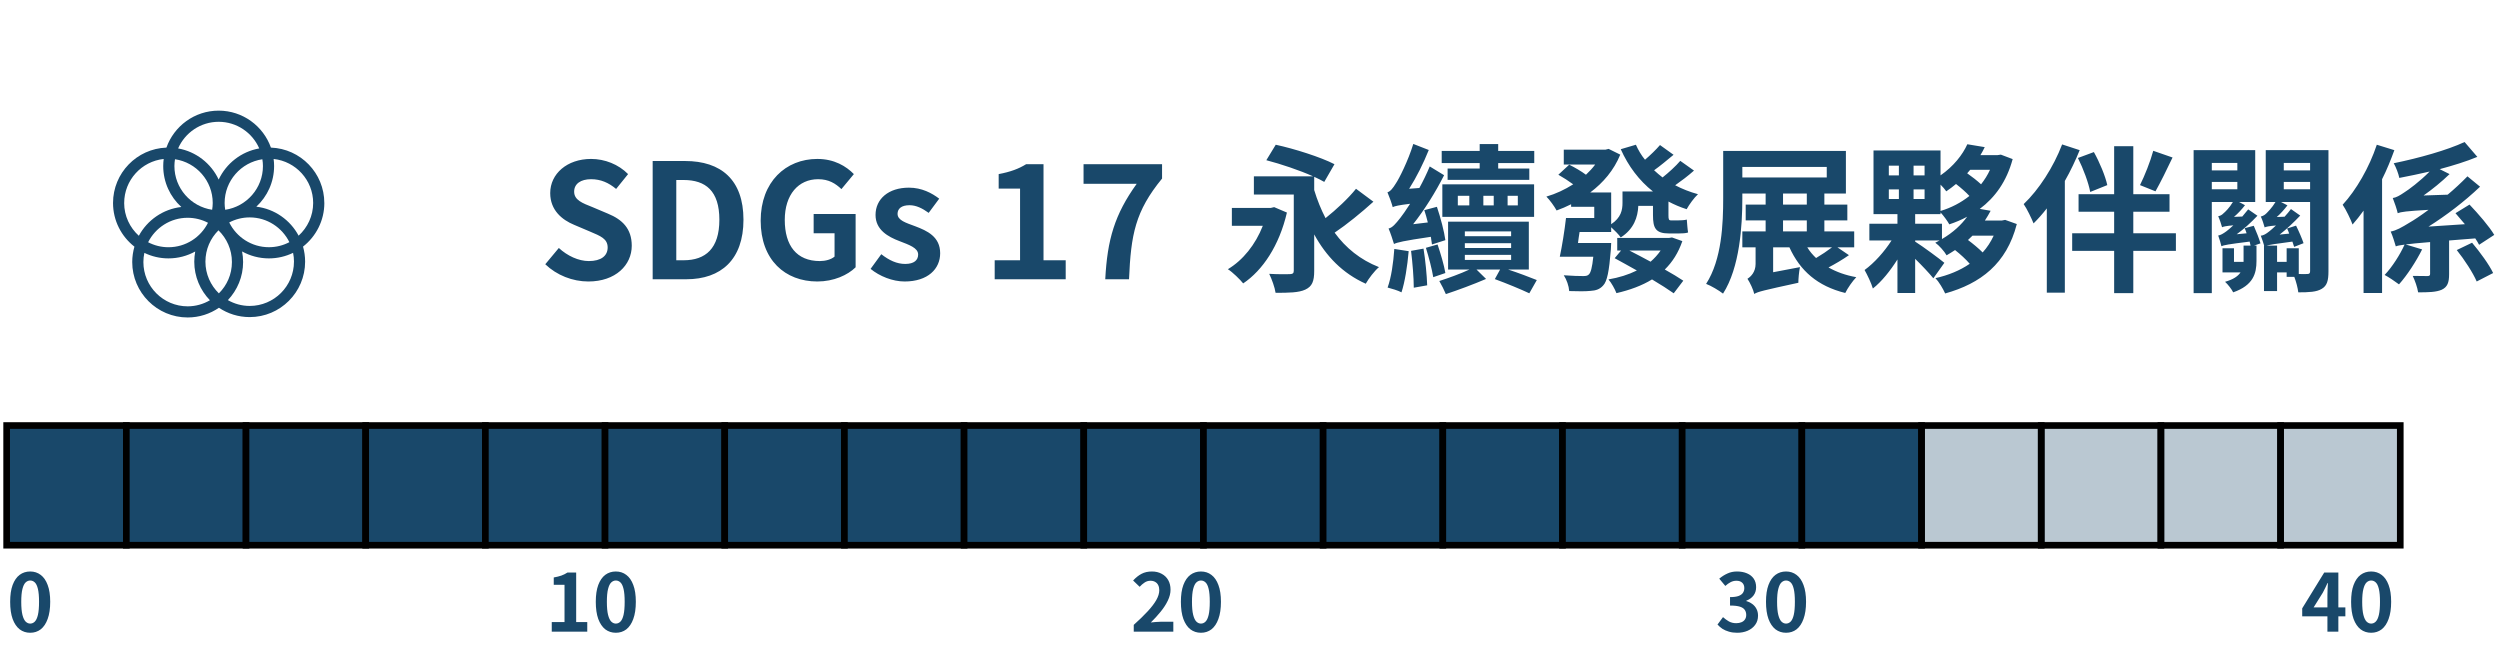
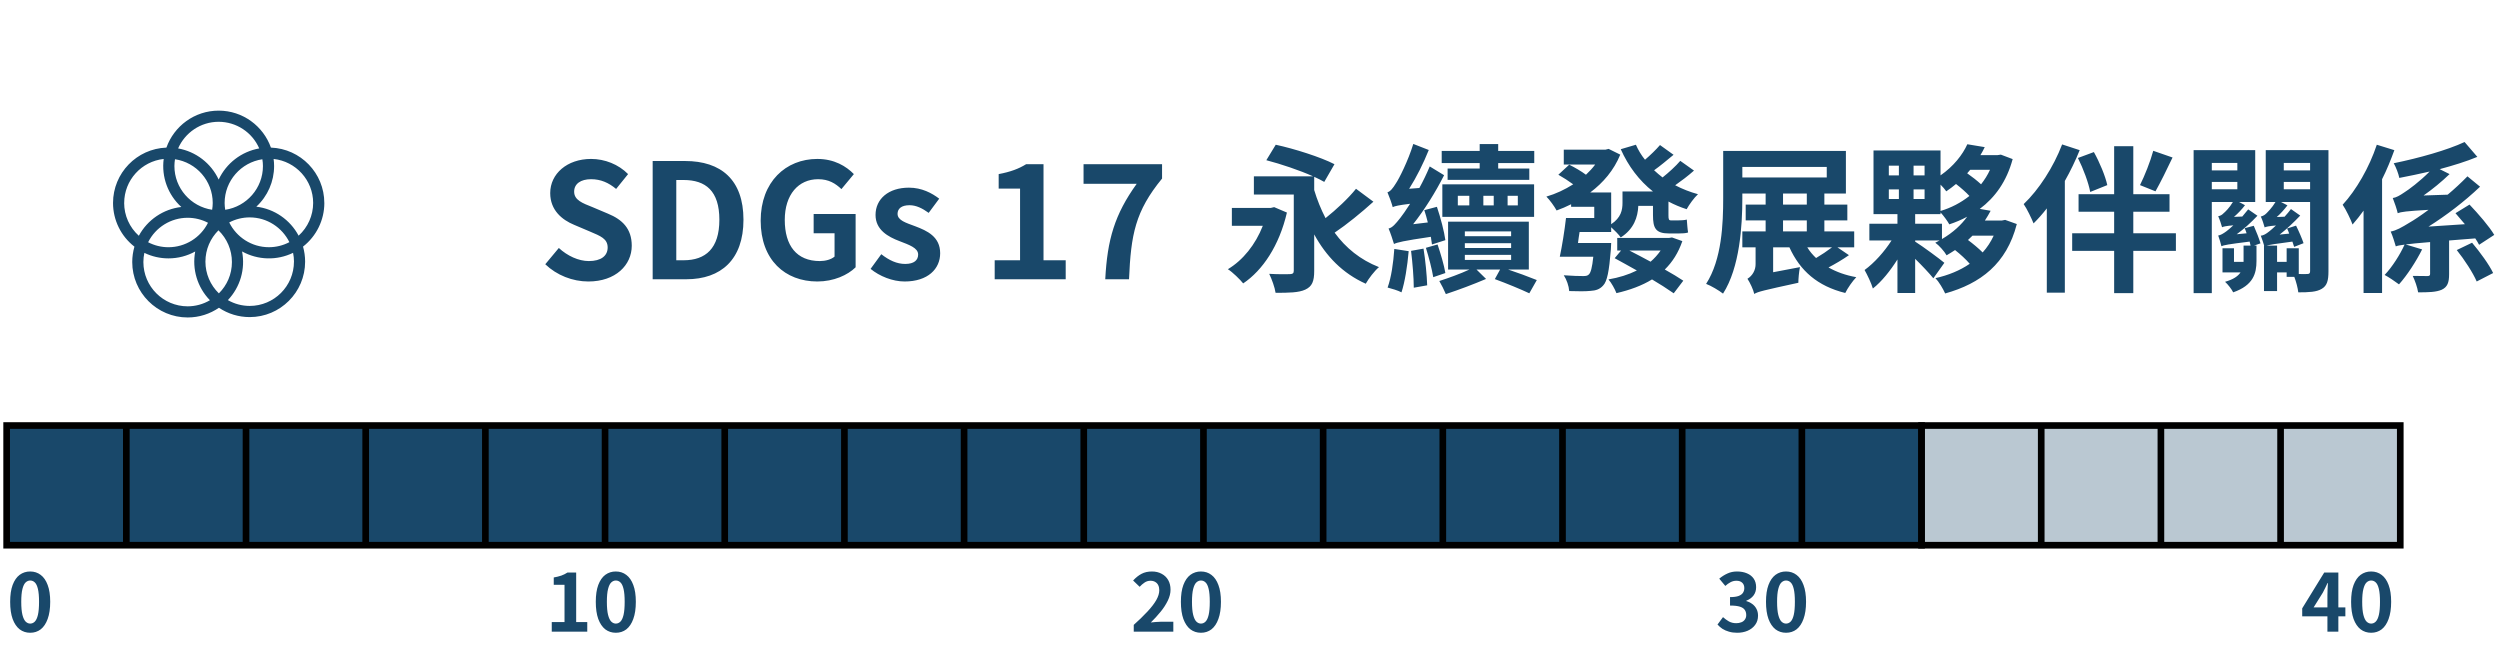
- <svg xmlns="http://www.w3.org/2000/svg" width="376" height="98" viewBox="0 0 376 98" fill="none">
-   <path d="M48.777 30.527C48.777 26.033 45.202 22.362 40.747 22.199C39.602 18.962 36.512 16.64 32.889 16.64C29.265 16.64 26.175 18.966 25.03 22.199C20.575 22.362 17 26.033 17 30.527C17 33.195 18.261 35.57 20.218 37.097C20.007 37.833 19.887 38.608 19.887 39.411C19.887 44.005 23.626 47.747 28.224 47.747C29.969 47.747 31.588 47.206 32.928 46.287C34.253 47.174 35.844 47.691 37.554 47.691C42.151 47.691 45.89 43.953 45.89 39.356C45.89 38.568 45.779 37.809 45.576 37.089C47.525 35.562 48.781 33.188 48.781 30.527M39.546 24.975C39.546 28.312 37.077 31.076 33.871 31.553C33.819 31.219 33.783 30.877 33.783 30.531C33.783 27.194 36.253 24.43 39.459 23.953C39.511 24.287 39.546 24.629 39.546 24.975ZM32.92 44.124C31.676 42.915 30.896 41.225 30.896 39.356C30.896 37.486 31.648 35.848 32.857 34.639C34.102 35.848 34.881 37.538 34.881 39.407C34.881 41.276 34.13 42.915 32.92 44.12M26.318 23.949C29.524 24.426 31.994 27.19 31.994 30.527C31.994 30.877 31.958 31.215 31.906 31.549C28.701 31.072 26.231 28.308 26.231 24.971C26.231 24.621 26.267 24.283 26.318 23.949ZM31.282 33.506C30.188 35.685 27.937 37.184 25.336 37.184C24.234 37.184 23.196 36.91 22.278 36.433C23.371 34.253 25.622 32.754 28.224 32.754C29.325 32.754 30.363 33.028 31.282 33.506ZM34.475 33.458C35.398 32.973 36.444 32.698 37.554 32.698C40.171 32.698 42.434 34.221 43.523 36.421C42.601 36.906 41.555 37.18 40.445 37.18C37.828 37.18 35.565 35.657 34.475 33.458ZM32.889 18.318C35.617 18.318 37.964 19.968 38.99 22.323C36.281 22.8 34.022 24.589 32.889 27.007C31.755 24.589 29.496 22.8 26.788 22.323C27.818 19.968 30.164 18.318 32.889 18.318ZM18.678 30.527C18.678 27.095 21.287 24.267 24.62 23.909C24.576 24.259 24.549 24.613 24.549 24.975C24.549 27.413 25.599 29.608 27.273 31.131C24.509 31.446 22.15 33.116 20.882 35.462C19.533 34.245 18.674 32.484 18.674 30.527M21.566 39.411C21.566 38.938 21.617 38.477 21.713 38.031C22.811 38.564 24.04 38.862 25.336 38.862C26.796 38.862 28.168 38.485 29.361 37.825C29.27 38.322 29.218 38.835 29.218 39.36C29.218 41.611 30.117 43.655 31.572 45.158C30.586 45.734 29.444 46.073 28.224 46.073C24.553 46.073 21.566 43.086 21.566 39.415M44.212 39.356C44.212 43.026 41.225 46.013 37.554 46.013C36.361 46.013 35.243 45.691 34.273 45.138C35.688 43.643 36.563 41.626 36.563 39.411C36.563 38.867 36.508 38.334 36.408 37.817C37.605 38.481 38.982 38.862 40.445 38.862C41.746 38.862 42.983 38.56 44.08 38.027C44.168 38.457 44.215 38.902 44.215 39.36M38.552 31.084C40.195 29.561 41.225 27.385 41.225 24.975C41.225 24.613 41.201 24.259 41.153 23.909C44.49 24.267 47.099 27.099 47.099 30.527C47.099 32.476 46.252 34.225 44.911 35.446C43.659 33.096 41.308 31.414 38.552 31.084Z" fill="#19486A" />
-   <path d="M88.488 42.336C86.112 42.336 83.736 41.4 82.008 39.744L84.048 37.296C85.32 38.472 87 39.264 88.56 39.264C90.408 39.264 91.392 38.472 91.392 37.224C91.392 35.904 90.312 35.496 88.728 34.824L86.352 33.816C84.552 33.072 82.752 31.632 82.752 29.04C82.752 26.136 85.296 23.904 88.896 23.904C90.96 23.904 93.024 24.72 94.464 26.184L92.664 28.416C91.536 27.48 90.36 26.952 88.896 26.952C87.336 26.952 86.352 27.648 86.352 28.824C86.352 30.096 87.6 30.552 89.112 31.152L91.44 32.136C93.6 33.024 95.016 34.392 95.016 36.96C95.016 39.864 92.592 42.336 88.488 42.336ZM98.161 42V24.216H103.033C108.457 24.216 111.817 27.048 111.817 33.048C111.817 39.024 108.457 42 103.225 42H98.161ZM101.713 39.144H102.817C106.129 39.144 108.193 37.368 108.193 33.048C108.193 28.704 106.129 27.072 102.817 27.072H101.713V39.144ZM122.925 42.336C118.101 42.336 114.405 39.12 114.405 33.192C114.405 27.336 118.197 23.904 122.925 23.904C125.493 23.904 127.269 25.008 128.421 26.184L126.549 28.44C125.661 27.6 124.653 26.952 123.045 26.952C120.093 26.952 118.029 29.256 118.029 33.072C118.029 36.936 119.805 39.264 123.309 39.264C124.149 39.264 125.013 39.024 125.517 38.592V35.088H122.373V32.184H128.685V40.2C127.485 41.376 125.397 42.336 122.925 42.336ZM136.049 42.336C134.249 42.336 132.281 41.544 130.937 40.44L132.545 38.232C133.745 39.168 134.897 39.696 136.145 39.696C137.489 39.696 138.089 39.12 138.089 38.28C138.089 37.272 136.697 36.816 135.281 36.264C133.577 35.616 131.681 34.584 131.681 32.328C131.681 29.928 133.625 28.224 136.697 28.224C138.641 28.224 140.153 29.04 141.257 29.88L139.673 32.016C138.713 31.32 137.777 30.864 136.793 30.864C135.569 30.864 134.993 31.392 134.993 32.16C134.993 33.144 136.241 33.504 137.657 34.032C139.433 34.704 141.401 35.592 141.401 38.088C141.401 40.44 139.553 42.336 136.049 42.336ZM149.601 42V39.144H153.417V28.368H150.201V26.184C151.977 25.848 153.201 25.392 154.329 24.696H156.945V39.144H160.281V42H149.601ZM166.23 42C166.542 36.024 167.646 32.256 170.958 27.648H162.966V24.696H174.774V26.856C170.742 31.776 170.094 35.256 169.806 42H166.23Z" fill="#19486A" />
-   <path d="M191.632 31.152L193.552 31.968C192.4 36.936 189.904 40.656 186.976 42.624C186.496 42.024 185.368 40.92 184.672 40.488C186.928 39.144 188.824 36.792 189.928 33.96H185.272V31.272H191.128L191.632 31.152ZM203.944 28.392L206.56 30.336C204.76 31.968 202.552 33.768 200.728 34.992C202.408 37.296 204.592 39.072 207.4 40.176C206.728 40.728 205.84 41.904 205.408 42.672C201.928 41.112 199.456 38.544 197.656 35.256V40.752C197.656 42.312 197.344 43.08 196.312 43.56C195.328 44.016 193.864 44.04 191.848 44.04C191.728 43.224 191.272 41.952 190.888 41.184C192.088 41.256 193.576 41.256 194.008 41.232C194.44 41.208 194.584 41.088 194.584 40.704V29.256H188.584V26.52H197.488C195.448 25.608 192.664 24.672 190.456 24.096L191.872 21.768C194.656 22.368 198.664 23.64 200.704 24.696L199.168 27.36C198.76 27.12 198.232 26.856 197.656 26.592V28.584C198.112 30.096 198.688 31.512 199.36 32.808C200.992 31.512 202.792 29.832 203.944 28.392ZM222.544 25.344V24.528H216.832V22.704H222.544V21.672H225.328V22.704H230.752V24.528H225.328V25.344H230.008V27.048H217.72V25.344H222.544ZM219.256 29.448V30.888H220.984V29.448H219.256ZM228.28 30.888V29.448H226.744V30.888H228.28ZM223.096 30.888H224.656V29.448H223.096V30.888ZM216.928 32.616V27.72H230.728V32.616H216.928ZM217.384 36.12L215.368 36.768C215.32 36.432 215.272 36.048 215.2 35.616C210.952 36.24 210.16 36.456 209.656 36.696C209.512 36.216 209.128 35.016 208.84 34.368C209.416 34.248 209.896 33.672 210.616 32.76C210.904 32.4 211.432 31.656 212.08 30.648C210.328 30.864 209.824 30.984 209.464 31.152C209.344 30.672 208.936 29.52 208.672 28.92C209.104 28.8 209.488 28.32 209.944 27.576C210.4 26.928 211.792 24.168 212.56 21.648L214.888 22.56C214.096 24.528 213.04 26.664 211.936 28.392L213.472 28.272C214.024 27.264 214.576 26.136 215.032 25.032L217.192 26.352C215.92 28.872 214.264 31.536 212.536 33.72L214.744 33.456C214.576 32.808 214.408 32.16 214.216 31.608L216.112 31.104C216.664 32.736 217.216 34.848 217.384 36.12ZM209.704 37.44L211.864 37.776C211.672 40.032 211.288 42.432 210.784 43.968C210.304 43.704 209.272 43.392 208.696 43.248C209.248 41.736 209.56 39.528 209.704 37.44ZM212.224 37.728L214.096 37.392C214.384 39.168 214.6 41.4 214.648 42.912L212.632 43.272C212.632 41.76 212.44 39.504 212.224 37.728ZM214.456 37.272L216.208 36.768C216.664 38.112 217.192 39.888 217.384 41.064L215.56 41.688C215.368 40.488 214.888 38.664 214.456 37.272ZM220.312 38.328V39.096H227.272V38.328H220.312ZM220.312 36.576V37.296H227.272V36.576H220.312ZM220.312 34.8V35.52H227.272V34.8H220.312ZM229.936 40.536H226.816C228.424 41.064 230.056 41.688 231.136 42.12L230.008 44.112C228.736 43.512 226.648 42.648 224.824 41.976L225.616 40.536H222.064L223.504 41.952C221.608 42.768 219.208 43.656 217.456 44.232C217.24 43.704 216.808 42.84 216.472 42.264C217.792 41.832 219.64 41.184 221.008 40.536H217.792V33.336H229.936V40.536ZM249.76 37.68H245.056C246.064 38.208 247.168 38.76 248.248 39.36C248.824 38.856 249.328 38.304 249.76 37.68ZM251.464 35.712L253.024 36.264C252.424 38.016 251.536 39.408 250.384 40.536C251.464 41.136 252.448 41.736 253.168 42.216L251.728 44.112C250.912 43.536 249.76 42.792 248.464 42.024C246.952 42.96 245.104 43.632 243.112 44.088C242.872 43.464 242.368 42.552 241.912 42.024C243.472 41.76 244.936 41.304 246.184 40.68C245.008 40.032 243.88 39.384 242.848 38.832L243.808 37.68H243.232V35.784H251.032L251.464 35.712ZM252.712 24.192L254.776 25.656C253.864 26.472 252.832 27.24 251.944 27.864C253 28.416 254.152 28.872 255.376 29.208C254.776 29.76 254.056 30.768 253.672 31.464C252.688 31.152 251.8 30.768 250.936 30.312V32.376C250.936 32.952 250.984 33.144 251.296 33.144H252.472C252.808 33.144 253.384 33.12 253.696 33.024C253.744 33.6 253.792 34.416 253.888 34.968C253.552 35.088 253 35.112 252.496 35.112H251.008C248.992 35.112 248.608 34.296 248.608 32.352V30.96H246.4C246.328 32.64 245.752 34.44 243.76 35.712C243.496 35.304 242.8 34.608 242.32 34.176V34.896H237.568C237.472 35.448 237.4 36.024 237.328 36.552H242.32C242.32 36.552 242.296 37.224 242.272 37.56C242.008 40.8 241.72 42.336 241.096 42.96C240.592 43.512 240.016 43.704 239.176 43.752C238.528 43.824 237.28 43.824 236.008 43.776C235.96 43.032 235.624 42.048 235.192 41.4C236.392 41.496 237.568 41.52 238.096 41.52C238.48 41.52 238.744 41.496 238.96 41.28C239.248 41.016 239.464 40.248 239.632 38.616H234.592C234.928 37.056 235.312 34.68 235.528 32.784H239.776V31.104H236.296V30.72C235.576 31.08 234.856 31.392 234.112 31.656C233.776 31.032 233.08 30.072 232.576 29.568C233.992 29.16 235.36 28.512 236.608 27.72C235.96 27.24 235.096 26.688 234.376 26.28L236.008 24.768C236.824 25.176 237.832 25.752 238.528 26.28C239.032 25.8 239.512 25.296 239.92 24.744H235.192V22.512H241.456L241.936 22.392L243.688 23.256C242.728 25.608 241.12 27.48 239.176 28.944H242.32V33.72C243.808 32.736 244.024 31.584 244.024 30.504V28.8H248.608C246.52 27.144 244.912 25.008 243.76 22.44L246.04 21.768C246.4 22.584 246.856 23.352 247.408 24.024C248.2 23.352 249.088 22.488 249.664 21.816L251.704 23.28C250.72 24.096 249.688 24.96 248.776 25.608C249.184 25.992 249.616 26.352 250.048 26.688C250.96 25.968 252.064 24.96 252.712 24.192ZM275.536 37.2H271.816C272.176 37.8 272.632 38.328 273.136 38.808C273.952 38.328 274.84 37.728 275.536 37.2ZM268.168 33.144V34.8H271.744V33.144H268.168ZM268.168 29.112V30.768H271.744V29.112H268.168ZM262.048 25.104V26.688H274.744V25.104H262.048ZM276.352 37.2L278.08 38.376C277.12 39.048 276.016 39.696 275.008 40.224C276.184 40.896 277.576 41.4 279.184 41.688C278.632 42.264 277.888 43.32 277.528 44.064C273.352 43.032 270.736 40.728 269.128 37.2H266.68V40.944L270.712 40.176C270.568 40.872 270.472 41.952 270.472 42.528C265.192 43.68 264.376 43.872 263.848 44.208V44.232C263.704 43.56 263.176 42.456 262.816 41.928C263.32 41.616 264.04 40.92 264.04 39.696V37.2H262.048V34.8H265.552V33.144H262.552V30.768H265.552V29.112H262.048V29.808C262.048 33.984 261.664 40.224 259.144 44.16C258.568 43.704 257.32 42.96 256.6 42.696C258.976 39 259.168 33.624 259.168 29.808V22.704H277.624V29.112H274.384V30.768H277.84V33.144H274.384V34.8H278.872V37.2H276.352ZM299.848 35.448H296.656C296.44 35.664 296.2 35.88 295.984 36.096C296.728 36.648 297.568 37.344 298.192 37.968C298.864 37.224 299.416 36.384 299.848 35.448ZM292.072 33.648V35.952C293.752 34.968 295 33.792 295.864 32.592C295.024 33.048 294.112 33.432 293.176 33.744C292.888 33.216 292.336 32.472 291.856 31.944V32.208H288.04V33.648H292.072ZM284.08 28.488V29.928H285.592V28.488H284.08ZM284.08 24.912V26.376H285.592V24.912H284.08ZM287.8 26.376H289.456V24.912H287.8V26.376ZM287.8 29.928H289.456V28.488H287.8V29.928ZM291.856 27.768V31.728C293.464 31.248 294.928 30.48 296.2 29.472C295.696 28.92 294.928 28.248 294.184 27.672C293.728 28.056 293.248 28.416 292.72 28.776C292.528 28.488 292.192 28.104 291.856 27.768ZM299.296 25.536H296.32C296.176 25.704 296.008 25.896 295.864 26.064C296.56 26.544 297.352 27.168 297.952 27.72C298.48 27.048 298.936 26.328 299.296 25.536ZM301.576 33.072L303.328 33.696C301.792 39.672 297.88 42.648 292.552 44.136C292.24 43.44 291.616 42.384 291.088 41.832C293.032 41.4 294.784 40.68 296.248 39.672C295.672 39 294.832 38.232 294.04 37.608C293.632 37.872 293.224 38.136 292.768 38.4C292.432 37.8 291.616 36.888 291.064 36.504C291.28 36.384 291.496 36.288 291.712 36.168H288.04V36.336C289.216 37.08 291.784 38.976 292.432 39.528L290.776 41.856C290.176 41.112 289.072 39.936 288.04 38.928V44.064H285.376V39.024C284.296 40.728 283 42.36 281.68 43.392C281.44 42.576 280.84 41.328 280.432 40.608C281.896 39.552 283.432 37.824 284.488 36.168H281.152V33.648H285.376V32.208H281.776V22.632H291.856V26.376C293.824 25.008 295.168 23.28 295.888 21.696L298.504 22.128C298.312 22.536 298.096 22.944 297.856 23.328H300.448L300.928 23.256L302.704 23.928C301.792 27.312 300.04 29.712 297.76 31.416L299.392 31.704C299.128 32.208 298.84 32.688 298.528 33.168H301.072L301.576 33.072ZM323.848 22.68L326.752 23.688C325.888 25.512 324.928 27.456 324.184 28.776L321.856 27.84C322.552 26.448 323.416 24.288 323.848 22.68ZM316.936 27.84L314.368 28.872C314.128 27.528 313.336 25.392 312.52 23.76L314.92 22.872C315.784 24.408 316.648 26.496 316.936 27.84ZM310.144 21.72L312.784 22.584C312.16 24.12 311.416 25.704 310.552 27.216V44.016H307.84V31.344C307.192 32.184 306.52 32.928 305.848 33.6C305.584 32.928 304.84 31.368 304.36 30.696C306.64 28.536 308.848 25.128 310.144 21.72ZM327.256 35.088V37.728H320.848V44.088H317.968V37.728H311.656V35.088H317.968V31.848H312.616V29.208H317.968V21.984H320.848V29.208H326.296V31.848H320.848V35.088H327.256ZM332.656 27.36V28.464H336.496V27.36H332.656ZM336.496 24.504H332.656V25.632H336.496V24.504ZM337.6 34.32L338.968 33.96C339.352 34.824 339.784 35.928 339.976 36.6L339.016 36.936H339.376V39.24C339.376 41.136 338.896 42.912 335.872 43.968C335.656 43.512 335.056 42.744 334.648 42.384C335.896 42.024 336.592 41.544 336.976 40.968H334.264V37.344H335.992V39.384H337.432V39.192V36.936H338.488C338.44 36.768 338.392 36.552 338.344 36.336C335.056 36.744 334.48 36.864 334.096 37.032V37.008C334.024 36.672 333.784 35.856 333.616 35.424C333.952 35.376 334.384 35.136 334.864 34.776C335.056 34.632 335.44 34.32 335.896 33.888C334.768 33.984 334.408 34.08 334.192 34.176V34.152C334.096 33.792 333.832 32.976 333.616 32.52C333.88 32.472 334.168 32.352 334.408 32.088C334.648 31.896 335.344 31.224 335.824 30.384H332.656V44.088H329.92V22.584H339.184V30.384H336.76L337.648 30.864C337.168 31.488 336.592 32.112 335.992 32.616L337.24 32.568C337.552 32.208 337.84 31.848 338.128 31.488L339.52 32.448C338.584 33.432 337.504 34.44 336.4 35.232L337.888 35.088C337.816 34.824 337.696 34.56 337.6 34.32ZM345.736 37.344V41.208C346.312 41.232 346.816 41.232 347.032 41.208C347.344 41.208 347.44 41.088 347.44 40.776V30.384H343.072L344.032 30.888C343.552 31.512 343 32.136 342.424 32.64L343.6 32.592C343.96 32.208 344.272 31.824 344.56 31.44L345.952 32.424C344.992 33.432 343.936 34.44 342.856 35.28L344.296 35.136C344.2 34.872 344.104 34.608 343.984 34.368L345.328 33.936C345.76 34.8 346.24 35.928 346.456 36.576L345.04 37.128C344.968 36.912 344.872 36.624 344.776 36.336C342.304 36.648 341.368 36.816 340.888 36.936H342.472V39.384H343.912V37.344H345.736ZM347.44 24.504H343.48V25.632H347.44V24.504ZM343.48 27.36V28.464H347.44V27.36H343.48ZM350.2 22.584V40.8C350.2 42.168 350.008 42.96 349.192 43.44C348.4 43.92 347.272 43.968 345.664 43.968C345.592 43.344 345.352 42.384 345.064 41.64H343.912V40.968H342.472V43.776H340.504V36.936H340.528C340.408 36.552 340.192 35.856 340.024 35.448C340.408 35.424 340.816 35.184 341.296 34.8C341.488 34.656 341.848 34.344 342.304 33.912C341.176 34.008 340.816 34.104 340.6 34.2C340.504 33.816 340.24 33 340.024 32.568C340.288 32.496 340.576 32.376 340.816 32.136C341.032 31.92 341.728 31.248 342.232 30.384H340.768V22.584H350.2ZM357.472 21.768L360.112 22.584C359.584 24.024 358.984 25.536 358.264 26.952V44.064H355.48V31.68C354.928 32.448 354.376 33.144 353.824 33.768C353.584 33.072 352.816 31.488 352.336 30.792C354.376 28.584 356.344 25.176 357.472 21.768ZM372.28 35.856L368.344 36.168V41.256C368.344 42.48 368.104 43.176 367.216 43.584C366.376 43.944 365.224 43.968 363.688 43.968C363.568 43.2 363.208 42.192 362.872 41.496C363.712 41.52 364.792 41.52 365.056 41.52C365.368 41.52 365.488 41.448 365.488 41.184V36.408C363.688 36.552 362.536 36.672 361.816 36.768L364.288 37.512C363.376 39.336 362.032 41.4 360.808 42.768C360.208 42.312 359.272 41.688 358.648 41.352C359.8 40.152 361 38.232 361.648 36.792C360.952 36.888 360.616 36.936 360.328 37.056C360.208 36.624 359.848 35.448 359.56 34.824C360.376 34.68 361.192 34.224 362.44 33.456C362.992 33.144 364.024 32.472 365.248 31.56C361.84 31.752 361.12 31.872 360.616 32.064C360.52 31.584 360.136 30.432 359.872 29.784C360.4 29.712 360.928 29.4 361.6 28.944C362.224 28.56 363.952 27.288 365.416 25.8C363.88 26.16 362.32 26.472 360.856 26.76C360.736 26.136 360.352 25.128 360.016 24.552C363.856 23.76 368.056 22.584 370.672 21.36L372.592 23.592C370.936 24.288 368.968 24.888 366.928 25.44L368.416 26.184C367.192 27.36 365.872 28.44 364.504 29.4L368.128 29.28C369.16 28.416 370.168 27.48 371.104 26.52L373 28.08C370.6 30.36 367.912 32.4 365.248 34.08L370.72 33.72C370.24 33.144 369.736 32.568 369.304 32.064L371.416 30.768C372.736 32.16 374.392 34.056 375.136 35.328L372.856 36.816C372.712 36.528 372.52 36.216 372.28 35.856ZM369.496 37.608L371.8 36.504C372.976 37.896 374.368 39.792 374.968 41.064L372.496 42.336C371.944 41.04 370.648 39.048 369.496 37.608Z" fill="#19486A" />
-   <rect x="1" y="64" width="18" height="18" fill="#19486A" stroke="black" />
-   <rect x="19" y="64" width="18" height="18" fill="#19486A" stroke="black" />
-   <rect x="37" y="64" width="18" height="18" fill="#19486A" stroke="black" />
-   <rect x="55" y="64" width="18" height="18" fill="#19486A" stroke="black" />
-   <rect x="73" y="64" width="18" height="18" fill="#19486A" stroke="black" />
-   <rect x="91" y="64" width="18" height="18" fill="#19486A" stroke="black" />
-   <rect x="109" y="64" width="18" height="18" fill="#19486A" stroke="black" />
-   <rect x="127" y="64" width="18" height="18" fill="#19486A" stroke="black" />
-   <rect x="145" y="64" width="18" height="18" fill="#19486A" stroke="black" />
-   <rect x="163" y="64" width="18" height="18" fill="#19486A" stroke="black" />
-   <rect x="181" y="64" width="18" height="18" fill="#19486A" stroke="black" />
-   <rect x="199" y="64" width="18" height="18" fill="#19486A" stroke="black" />
-   <rect x="217" y="64" width="18" height="18" fill="#19486A" stroke="black" />
-   <rect x="235" y="64" width="18" height="18" fill="#19486A" stroke="black" />
-   <rect x="253" y="64" width="18" height="18" fill="#19486A" stroke="black" />
-   <rect x="271" y="64" width="18" height="18" fill="#19486A" stroke="black" />
-   <rect x="289" y="64" width="18" height="18" fill="#19486A" fill-opacity="0.3" stroke="black" />
-   <rect x="307" y="64" width="18" height="18" fill="#19486A" fill-opacity="0.3" stroke="black" />
-   <rect x="325" y="64" width="18" height="18" fill="#19486A" fill-opacity="0.3" stroke="black" />
-   <rect x="343" y="64" width="18" height="18" fill="#19486A" fill-opacity="0.3" stroke="black" />
-   <path d="M4.54 95.168C3.94 95.168 3.412 94.996 2.956 94.652C2.508 94.3 2.156 93.78 1.9 93.092C1.652 92.396 1.528 91.536 1.528 90.512C1.528 89.496 1.652 88.652 1.9 87.98C2.156 87.3 2.508 86.792 2.956 86.456C3.412 86.12 3.94 85.952 4.54 85.952C5.148 85.952 5.676 86.124 6.124 86.468C6.572 86.804 6.92 87.308 7.168 87.98C7.424 88.652 7.552 89.496 7.552 90.512C7.552 91.536 7.424 92.396 7.168 93.092C6.92 93.78 6.572 94.3 6.124 94.652C5.676 94.996 5.148 95.168 4.54 95.168ZM4.54 93.788C4.804 93.788 5.036 93.688 5.236 93.488C5.436 93.288 5.592 92.952 5.704 92.48C5.816 92 5.872 91.344 5.872 90.512C5.872 89.688 5.816 89.044 5.704 88.58C5.592 88.108 5.436 87.78 5.236 87.596C5.036 87.404 4.804 87.308 4.54 87.308C4.292 87.308 4.064 87.404 3.856 87.596C3.656 87.78 3.496 88.108 3.376 88.58C3.256 89.044 3.196 89.688 3.196 90.512C3.196 91.344 3.256 92 3.376 92.48C3.496 92.952 3.656 93.288 3.856 93.488C4.064 93.688 4.292 93.788 4.54 93.788Z" fill="#19486A" />
-   <path d="M82.984 95V93.56H84.904V87.956H83.284V86.852C83.732 86.772 84.116 86.676 84.436 86.564C84.764 86.444 85.068 86.292 85.348 86.108H86.656V93.56H88.324V95H82.984ZM92.618 95.168C92.018 95.168 91.49 94.996 91.034 94.652C90.586 94.3 90.234 93.78 89.978 93.092C89.73 92.396 89.606 91.536 89.606 90.512C89.606 89.496 89.73 88.652 89.978 87.98C90.234 87.3 90.586 86.792 91.034 86.456C91.49 86.12 92.018 85.952 92.618 85.952C93.226 85.952 93.754 86.124 94.202 86.468C94.65 86.804 94.998 87.308 95.246 87.98C95.502 88.652 95.63 89.496 95.63 90.512C95.63 91.536 95.502 92.396 95.246 93.092C94.998 93.78 94.65 94.3 94.202 94.652C93.754 94.996 93.226 95.168 92.618 95.168ZM92.618 93.788C92.882 93.788 93.114 93.688 93.314 93.488C93.514 93.288 93.67 92.952 93.782 92.48C93.894 92 93.95 91.344 93.95 90.512C93.95 89.688 93.894 89.044 93.782 88.58C93.67 88.108 93.514 87.78 93.314 87.596C93.114 87.404 92.882 87.308 92.618 87.308C92.37 87.308 92.142 87.404 91.934 87.596C91.734 87.78 91.574 88.108 91.454 88.58C91.334 89.044 91.274 89.688 91.274 90.512C91.274 91.344 91.334 92 91.454 92.48C91.574 92.952 91.734 93.288 91.934 93.488C92.142 93.688 92.37 93.788 92.618 93.788Z" fill="#19486A" />
-   <path d="M170.516 95V93.98C171.324 93.26 172.012 92.592 172.58 91.976C173.156 91.36 173.596 90.788 173.9 90.26C174.204 89.724 174.356 89.228 174.356 88.772C174.356 88.484 174.304 88.232 174.2 88.016C174.096 87.8 173.944 87.636 173.744 87.524C173.552 87.404 173.312 87.344 173.024 87.344C172.704 87.344 172.408 87.436 172.136 87.62C171.872 87.796 171.628 88.008 171.404 88.256L170.42 87.308C170.836 86.86 171.26 86.524 171.692 86.3C172.132 86.068 172.652 85.952 173.252 85.952C173.812 85.952 174.3 86.068 174.716 86.3C175.14 86.524 175.468 86.84 175.7 87.248C175.932 87.656 176.048 88.136 176.048 88.688C176.048 89.224 175.912 89.772 175.64 90.332C175.376 90.884 175.02 91.436 174.572 91.988C174.124 92.54 173.628 93.084 173.084 93.62C173.316 93.588 173.564 93.564 173.828 93.548C174.1 93.524 174.34 93.512 174.548 93.512H176.468V95H170.516ZM180.618 95.168C180.018 95.168 179.49 94.996 179.034 94.652C178.586 94.3 178.234 93.78 177.978 93.092C177.73 92.396 177.606 91.536 177.606 90.512C177.606 89.496 177.73 88.652 177.978 87.98C178.234 87.3 178.586 86.792 179.034 86.456C179.49 86.12 180.018 85.952 180.618 85.952C181.226 85.952 181.754 86.124 182.202 86.468C182.65 86.804 182.998 87.308 183.246 87.98C183.502 88.652 183.63 89.496 183.63 90.512C183.63 91.536 183.502 92.396 183.246 93.092C182.998 93.78 182.65 94.3 182.202 94.652C181.754 94.996 181.226 95.168 180.618 95.168ZM180.618 93.788C180.882 93.788 181.114 93.688 181.314 93.488C181.514 93.288 181.67 92.952 181.782 92.48C181.894 92 181.95 91.344 181.95 90.512C181.95 89.688 181.894 89.044 181.782 88.58C181.67 88.108 181.514 87.78 181.314 87.596C181.114 87.404 180.882 87.308 180.618 87.308C180.37 87.308 180.142 87.404 179.934 87.596C179.734 87.78 179.574 88.108 179.454 88.58C179.334 89.044 179.274 89.688 179.274 90.512C179.274 91.344 179.334 92 179.454 92.48C179.574 92.952 179.734 93.288 179.934 93.488C180.142 93.688 180.37 93.788 180.618 93.788Z" fill="#19486A" />
-   <path d="M261.276 95.168C260.812 95.168 260.396 95.112 260.028 95C259.66 94.896 259.332 94.752 259.044 94.568C258.764 94.376 258.52 94.164 258.312 93.932L259.14 92.816C259.412 93.064 259.708 93.28 260.028 93.464C260.356 93.64 260.72 93.728 261.12 93.728C261.424 93.728 261.688 93.68 261.912 93.584C262.144 93.488 262.32 93.348 262.44 93.164C262.568 92.98 262.632 92.756 262.632 92.492C262.632 92.196 262.56 91.944 262.416 91.736C262.28 91.52 262.036 91.356 261.684 91.244C261.332 91.132 260.836 91.076 260.196 91.076V89.804C260.74 89.804 261.168 89.748 261.48 89.636C261.792 89.516 262.012 89.356 262.14 89.156C262.276 88.948 262.344 88.712 262.344 88.448C262.344 88.104 262.24 87.836 262.032 87.644C261.824 87.444 261.532 87.344 261.156 87.344C260.844 87.344 260.552 87.416 260.28 87.56C260.016 87.696 259.752 87.884 259.488 88.124L258.576 87.032C258.968 86.704 259.38 86.444 259.812 86.252C260.244 86.052 260.72 85.952 261.24 85.952C261.808 85.952 262.308 86.044 262.74 86.228C263.18 86.412 263.52 86.68 263.76 87.032C264 87.384 264.12 87.812 264.12 88.316C264.12 88.796 263.992 89.208 263.736 89.552C263.48 89.896 263.116 90.16 262.644 90.344V90.404C262.972 90.492 263.268 90.636 263.532 90.836C263.804 91.028 264.016 91.272 264.168 91.568C264.328 91.864 264.408 92.208 264.408 92.6C264.408 93.136 264.264 93.596 263.976 93.98C263.696 94.364 263.316 94.66 262.836 94.868C262.364 95.068 261.844 95.168 261.276 95.168ZM268.618 95.168C268.018 95.168 267.49 94.996 267.034 94.652C266.586 94.3 266.234 93.78 265.978 93.092C265.73 92.396 265.606 91.536 265.606 90.512C265.606 89.496 265.73 88.652 265.978 87.98C266.234 87.3 266.586 86.792 267.034 86.456C267.49 86.12 268.018 85.952 268.618 85.952C269.226 85.952 269.754 86.124 270.202 86.468C270.65 86.804 270.998 87.308 271.246 87.98C271.502 88.652 271.63 89.496 271.63 90.512C271.63 91.536 271.502 92.396 271.246 93.092C270.998 93.78 270.65 94.3 270.202 94.652C269.754 94.996 269.226 95.168 268.618 95.168ZM268.618 93.788C268.882 93.788 269.114 93.688 269.314 93.488C269.514 93.288 269.67 92.952 269.782 92.48C269.894 92 269.95 91.344 269.95 90.512C269.95 89.688 269.894 89.044 269.782 88.58C269.67 88.108 269.514 87.78 269.314 87.596C269.114 87.404 268.882 87.308 268.618 87.308C268.37 87.308 268.142 87.404 267.934 87.596C267.734 87.78 267.574 88.108 267.454 88.58C267.334 89.044 267.274 89.688 267.274 90.512C267.274 91.344 267.334 92 267.454 92.48C267.574 92.952 267.734 93.288 267.934 93.488C268.142 93.688 268.37 93.788 268.618 93.788Z" fill="#19486A" />
-   <path d="M350.044 95V89.54C350.044 89.284 350.052 88.98 350.068 88.628C350.084 88.268 350.1 87.956 350.116 87.692H350.056C349.952 87.932 349.84 88.172 349.72 88.412C349.6 88.652 349.476 88.896 349.348 89.144L347.968 91.352H352.744V92.696H346.252V91.496L349.564 86.108H351.688V95H350.044ZM356.618 95.168C356.018 95.168 355.49 94.996 355.034 94.652C354.586 94.3 354.234 93.78 353.978 93.092C353.73 92.396 353.606 91.536 353.606 90.512C353.606 89.496 353.73 88.652 353.978 87.98C354.234 87.3 354.586 86.792 355.034 86.456C355.49 86.12 356.018 85.952 356.618 85.952C357.226 85.952 357.754 86.124 358.202 86.468C358.65 86.804 358.998 87.308 359.246 87.98C359.502 88.652 359.63 89.496 359.63 90.512C359.63 91.536 359.502 92.396 359.246 93.092C358.998 93.78 358.65 94.3 358.202 94.652C357.754 94.996 357.226 95.168 356.618 95.168ZM356.618 93.788C356.882 93.788 357.114 93.688 357.314 93.488C357.514 93.288 357.67 92.952 357.782 92.48C357.894 92 357.95 91.344 357.95 90.512C357.95 89.688 357.894 89.044 357.782 88.58C357.67 88.108 357.514 87.78 357.314 87.596C357.114 87.404 356.882 87.308 356.618 87.308C356.37 87.308 356.142 87.404 355.934 87.596C355.734 87.78 355.574 88.108 355.454 88.58C355.334 89.044 355.274 89.688 355.274 90.512C355.274 91.344 355.334 92 355.454 92.48C355.574 92.952 355.734 93.288 355.934 93.488C356.142 93.688 356.37 93.788 356.618 93.788Z" fill="#19486A" />
+ <svg xmlns="http://www.w3.org/2000/svg" width="376" height="98" fill="none">
+   <path fill="#19486A" d="M48.777 30.527c0-4.494-3.575-8.165-8.03-8.328-1.145-3.237-4.235-5.56-7.858-5.56-3.624 0-6.714 2.327-7.86 5.56-4.454.163-8.029 3.834-8.029 8.328a8.32 8.32 0 0 0 3.218 6.57 8.4 8.4 0 0 0-.33 2.314c0 4.594 3.738 8.336 8.336 8.336 1.745 0 3.364-.541 4.704-1.46a8.3 8.3 0 0 0 4.626 1.404c4.597 0 8.336-3.738 8.336-8.335 0-.788-.111-1.547-.314-2.267a8.33 8.33 0 0 0 3.205-6.562m-9.235-5.552c0 3.337-2.47 6.1-5.675 6.578a7 7 0 0 1-.088-1.022c0-3.337 2.47-6.1 5.676-6.578.052.334.087.676.087 1.022M32.92 44.124a6.63 6.63 0 0 1-2.024-4.768c0-1.87.752-3.508 1.96-4.717a6.63 6.63 0 0 1 2.025 4.768c0 1.87-.751 3.508-1.96 4.713m-6.603-20.17c3.206.476 5.676 3.24 5.676 6.577 0 .35-.036.688-.088 1.022-3.205-.477-5.675-3.241-5.675-6.578 0-.35.036-.688.087-1.022m4.964 9.556a6.65 6.65 0 0 1-5.946 3.678 6.6 6.6 0 0 1-3.058-.751 6.65 6.65 0 0 1 5.946-3.679c1.101 0 2.14.274 3.058.752m3.193-.048a6.6 6.6 0 0 1 3.079-.76c2.617 0 4.88 1.523 5.97 3.723a6.6 6.6 0 0 1-3.079.76c-2.617 0-4.88-1.524-5.97-3.723m-1.586-15.14a6.66 6.66 0 0 1 6.1 4.005 8.36 8.36 0 0 0-6.1 4.684 8.36 8.36 0 0 0-6.101-4.684c1.03-2.355 3.376-4.005 6.1-4.005m-14.21 12.209c0-3.432 2.608-6.26 5.941-6.618a8.3 8.3 0 0 0 2.653 7.222 8.35 8.35 0 0 0-6.391 4.331 6.64 6.64 0 0 1-2.208-4.935m2.892 8.884c0-.473.052-.934.147-1.38a8.3 8.3 0 0 0 3.623.831c1.46 0 2.832-.377 4.025-1.038a8.313 8.313 0 0 0 2.211 7.333 6.6 6.6 0 0 1-3.348.916 6.665 6.665 0 0 1-6.658-6.658m22.646-.06a6.665 6.665 0 0 1-6.658 6.658 6.6 6.6 0 0 1-3.281-.875 8.31 8.31 0 0 0 2.135-7.321 8.314 8.314 0 0 0 7.672.21q.134.645.136 1.333m-5.664-8.276a8.31 8.31 0 0 0 2.673-6.109q0-.542-.072-1.066c3.337.358 5.946 3.19 5.946 6.618a6.64 6.64 0 0 1-2.187 4.92 8.35 8.35 0 0 0-6.36-4.363M88.488 42.336c-2.376 0-4.752-.936-6.48-2.592l2.04-2.448c1.272 1.176 2.952 1.968 4.512 1.968 1.848 0 2.832-.792 2.832-2.04 0-1.32-1.08-1.728-2.664-2.4l-2.376-1.008c-1.8-.744-3.6-2.184-3.6-4.776 0-2.904 2.544-5.136 6.144-5.136 2.064 0 4.128.816 5.568 2.28l-1.8 2.232c-1.128-.936-2.304-1.464-3.768-1.464-1.56 0-2.544.696-2.544 1.872 0 1.272 1.248 1.728 2.76 2.328l2.328.984c2.16.888 3.576 2.256 3.576 4.824 0 2.904-2.424 5.376-6.528 5.376M98.161 42V24.216h4.872c5.424 0 8.784 2.832 8.784 8.832 0 5.976-3.36 8.952-8.592 8.952zm3.552-2.856h1.104c3.312 0 5.376-1.776 5.376-6.096 0-4.344-2.064-5.976-5.376-5.976h-1.104zm21.212 3.192c-4.824 0-8.52-3.216-8.52-9.144 0-5.856 3.792-9.288 8.52-9.288 2.568 0 4.344 1.104 5.496 2.28l-1.872 2.256c-.888-.84-1.896-1.488-3.504-1.488-2.952 0-5.016 2.304-5.016 6.12 0 3.864 1.776 6.192 5.28 6.192.84 0 1.704-.24 2.208-.672v-3.504h-3.144v-2.904h6.312V40.2c-1.2 1.176-3.288 2.136-5.76 2.136m13.124 0c-1.8 0-3.768-.792-5.112-1.896l1.608-2.208c1.2.936 2.352 1.464 3.6 1.464 1.344 0 1.944-.576 1.944-1.416 0-1.008-1.392-1.464-2.808-2.016-1.704-.648-3.6-1.68-3.6-3.936 0-2.4 1.944-4.104 5.016-4.104 1.944 0 3.456.816 4.56 1.656l-1.584 2.136c-.96-.696-1.896-1.152-2.88-1.152-1.224 0-1.8.528-1.8 1.296 0 .984 1.248 1.344 2.664 1.872 1.776.672 3.744 1.56 3.744 4.056 0 2.352-1.848 4.248-5.352 4.248M149.601 42v-2.856h3.816V28.368h-3.216v-2.184c1.776-.336 3-.792 4.128-1.488h2.616v14.448h3.336V42zm16.629 0c.312-5.976 1.416-9.744 4.728-14.352h-7.992v-2.952h11.808v2.16c-4.032 4.92-4.68 8.4-4.968 15.144zM191.632 31.152l1.92.816c-1.152 4.968-3.648 8.688-6.576 10.656-.48-.6-1.608-1.704-2.304-2.136 2.256-1.344 4.152-3.696 5.256-6.528h-4.656v-2.688h5.856zm12.312-2.76 2.616 1.944c-1.8 1.632-4.008 3.432-5.832 4.656 1.68 2.304 3.864 4.08 6.672 5.184-.672.552-1.56 1.728-1.992 2.496-3.48-1.56-5.952-4.128-7.752-7.416v5.496c0 1.56-.312 2.328-1.344 2.808-.984.456-2.448.48-4.464.48-.12-.816-.576-2.088-.96-2.856 1.2.072 2.688.072 3.12.048s.576-.144.576-.528V29.256h-6V26.52h8.904c-2.04-.912-4.824-1.848-7.032-2.424l1.416-2.328c2.784.6 6.792 1.872 8.832 2.928l-1.536 2.664c-.408-.24-.936-.504-1.512-.768v1.992a24.6 24.6 0 0 0 1.704 4.224c1.632-1.296 3.432-2.976 4.584-4.416m18.6-3.048v-.816h-5.712v-1.824h5.712v-1.032h2.784v1.032h5.424v1.824h-5.424v.816h4.68v1.704H217.72v-1.704zm-3.288 4.104v1.44h1.728v-1.44zm9.024 1.44v-1.44h-1.536v1.44zm-5.184 0h1.56v-1.44h-1.56zm-6.168 1.728V27.72h13.8v4.896zm.456 3.504-2.016.648c-.048-.336-.096-.72-.168-1.152-4.248.624-5.04.84-5.544 1.08-.144-.48-.528-1.68-.816-2.328.576-.12 1.056-.696 1.776-1.608.288-.36.816-1.104 1.464-2.112-1.752.216-2.256.336-2.616.504-.12-.48-.528-1.632-.792-2.232.432-.12.816-.6 1.272-1.344.456-.648 1.848-3.408 2.616-5.928l2.328.912c-.792 1.968-1.848 4.104-2.952 5.832l1.536-.12a34 34 0 0 0 1.56-3.24l2.16 1.32c-1.272 2.52-2.928 5.184-4.656 7.368l2.208-.264c-.168-.648-.336-1.296-.528-1.848l1.896-.504c.552 1.632 1.104 3.744 1.272 5.016m-7.68 1.32 2.16.336c-.192 2.256-.576 4.656-1.08 6.192-.48-.264-1.512-.576-2.088-.72.552-1.512.864-3.72 1.008-5.808m2.52.288 1.872-.336c.288 1.776.504 4.008.552 5.52l-2.016.36c0-1.512-.192-3.768-.408-5.544m2.232-.456 1.752-.504c.456 1.344.984 3.12 1.176 4.296l-1.824.624c-.192-1.2-.672-3.024-1.104-4.416m5.856 1.056v.768h6.96v-.768zm0-1.752v.72h6.96v-.72zm0-1.776v.72h6.96v-.72zm9.624 5.736h-3.12a77 77 0 0 1 4.32 1.584l-1.128 1.992c-1.272-.6-3.36-1.464-5.184-2.136l.792-1.44h-3.552l1.44 1.416a80 80 0 0 1-6.048 2.28 19 19 0 0 0-.984-1.968c1.32-.432 3.168-1.08 4.536-1.728h-3.216v-7.2h12.144zm19.824-2.856h-4.704c1.008.528 2.112 1.08 3.192 1.68a9 9 0 0 0 1.512-1.68m1.704-1.968 1.56.552c-.6 1.752-1.488 3.144-2.64 4.272 1.08.6 2.064 1.2 2.784 1.68l-1.44 1.896a51 51 0 0 0-3.264-2.088c-1.512.936-3.36 1.608-5.352 2.064-.24-.624-.744-1.536-1.2-2.064 1.56-.264 3.024-.72 4.272-1.344-1.176-.648-2.304-1.296-3.336-1.848l.96-1.152h-.576v-1.896h7.8zm1.248-11.52 2.064 1.464c-.912.816-1.944 1.584-2.832 2.208a17.3 17.3 0 0 0 3.432 1.344c-.6.552-1.32 1.56-1.704 2.256a16.4 16.4 0 0 1-2.736-1.152v2.064c0 .576.048.768.36.768h1.176c.336 0 .912-.024 1.224-.12.048.576.096 1.392.192 1.944-.336.12-.888.144-1.392.144h-1.488c-2.016 0-2.4-.816-2.4-2.76V30.96H246.4c-.072 1.68-.648 3.48-2.64 4.752-.264-.408-.96-1.104-1.44-1.536v.72h-4.752c-.096.552-.168 1.128-.24 1.656h4.992s-.024.672-.048 1.008c-.264 3.24-.552 4.776-1.176 5.4-.504.552-1.08.744-1.92.792-.648.072-1.896.072-3.168.024-.048-.744-.384-1.728-.816-2.376 1.2.096 2.376.12 2.904.12.384 0 .648-.024.864-.24.288-.264.504-1.032.672-2.664h-5.04c.336-1.56.72-3.936.936-5.832h4.248v-1.68h-3.48v-.384c-.72.36-1.44.672-2.184.936-.336-.624-1.032-1.584-1.536-2.088 1.416-.408 2.784-1.056 4.032-1.848a24 24 0 0 0-2.232-1.44l1.632-1.512c.816.408 1.824.984 2.52 1.512.504-.48.984-.984 1.392-1.536h-4.728v-2.232h6.264l.48-.12 1.752.864c-.96 2.352-2.568 4.224-4.512 5.688h3.144v4.776c1.488-.984 1.704-2.136 1.704-3.216V28.8h4.584c-2.088-1.656-3.696-3.792-4.848-6.36l2.28-.672a9.8 9.8 0 0 0 1.368 2.256c.792-.672 1.68-1.536 2.256-2.208l2.04 1.464c-.984.816-2.016 1.68-2.928 2.328.408.384.84.744 1.272 1.08.912-.72 2.016-1.728 2.664-2.496M275.536 37.2h-3.72c.36.6.816 1.128 1.32 1.608a26 26 0 0 0 2.4-1.608m-7.368-4.056V34.8h3.576v-1.656zm0-4.032v1.656h3.576v-1.656zm-6.12-4.008v1.584h12.696v-1.584zM276.352 37.2l1.728 1.176c-.96.672-2.064 1.32-3.072 1.848 1.176.672 2.568 1.176 4.176 1.464-.552.576-1.296 1.632-1.656 2.376-4.176-1.032-6.792-3.336-8.4-6.864h-2.448v3.744l4.032-.768c-.144.696-.24 1.776-.24 2.352-5.28 1.152-6.096 1.344-6.624 1.68v.024c-.144-.672-.672-1.776-1.032-2.304a2.56 2.56 0 0 0 1.224-2.232V37.2h-1.992v-2.4h3.504v-1.656h-3v-2.376h3v-1.656h-3.504v.696c0 4.176-.384 10.416-2.904 14.352-.576-.456-1.824-1.2-2.544-1.464 2.376-3.696 2.568-9.072 2.568-12.888v-7.104h18.456v6.408h-3.24v1.656h3.456v2.376h-3.456V34.8h4.488v2.4zm23.496-1.752h-3.192c-.216.216-.456.432-.672.648.744.552 1.584 1.248 2.208 1.872a10 10 0 0 0 1.656-2.52m-7.776-1.8v2.304c1.68-.984 2.928-2.16 3.792-3.36-.84.456-1.752.84-2.688 1.152-.288-.528-.84-1.272-1.32-1.8v.264h-3.816v1.44zm-7.992-5.16v1.44h1.512v-1.44zm0-3.576v1.464h1.512v-1.464zm3.72 1.464h1.656v-1.464H287.8zm0 3.552h1.656v-1.44H287.8zm4.056-2.16v3.96a12.9 12.9 0 0 0 4.344-2.256c-.504-.552-1.272-1.224-2.016-1.8-.456.384-.936.744-1.464 1.104-.192-.288-.528-.672-.864-1.008m7.44-2.232h-2.976l-.456.528c.696.48 1.488 1.104 2.088 1.656.528-.672.984-1.392 1.344-2.184m2.28 7.536 1.752.624c-1.536 5.976-5.448 8.952-10.776 10.44-.312-.696-.936-1.752-1.464-2.304 1.944-.432 3.696-1.152 5.16-2.16-.576-.672-1.416-1.44-2.208-2.064-.408.264-.816.528-1.272.792-.336-.6-1.152-1.512-1.704-1.896.216-.12.432-.216.648-.336h-3.672v.168c1.176.744 3.744 2.64 4.392 3.192l-1.656 2.328c-.6-.744-1.704-1.92-2.736-2.928v5.136h-2.664v-5.04c-1.08 1.704-2.376 3.336-3.696 4.368-.24-.816-.84-2.064-1.248-2.784 1.464-1.056 3-2.784 4.056-4.44h-3.336v-2.52h4.224v-1.44h-3.6v-9.576h10.08v3.744c1.968-1.368 3.312-3.096 4.032-4.68l2.616.432c-.192.408-.408.816-.648 1.2h2.592l.48-.072 1.776.672c-.912 3.384-2.664 5.784-4.944 7.488l1.632.288c-.264.504-.552.984-.864 1.464h2.544zm22.272-10.392 2.904 1.008c-.864 1.824-1.824 3.768-2.568 5.088l-2.328-.936c.696-1.392 1.56-3.552 1.992-5.16m-6.912 5.16-2.568 1.032c-.24-1.344-1.032-3.48-1.848-5.112l2.4-.888c.864 1.536 1.728 3.624 2.016 4.968m-6.792-6.12 2.64.864a39 39 0 0 1-2.232 4.632v16.8h-2.712V31.344c-.648.84-1.32 1.584-1.992 2.256-.264-.672-1.008-2.232-1.488-2.904 2.28-2.16 4.488-5.568 5.784-8.976m17.112 13.368v2.64h-6.408v6.36h-2.88v-6.36h-6.312v-2.64h6.312v-3.24h-5.352v-2.64h5.352v-7.224h2.88v7.224h5.448v2.64h-5.448v3.24zm5.4-7.728v1.104h3.84V27.36zm3.84-2.856h-3.84v1.128h3.84zm1.104 9.816 1.368-.36c.384.864.816 1.968 1.008 2.64l-.96.336h.36v2.304c0 1.896-.48 3.672-3.504 4.728-.216-.456-.816-1.224-1.224-1.584 1.248-.36 1.944-.84 2.328-1.416h-2.712v-3.624h1.728v2.04h1.44v-2.448h1.056c-.048-.168-.096-.384-.144-.6-3.288.408-3.864.528-4.248.696v-.024a14 14 0 0 0-.48-1.584c.336-.048.768-.288 1.248-.648.192-.144.576-.456 1.032-.888-1.128.096-1.488.192-1.704.288v-.024c-.096-.36-.36-1.176-.576-1.632a1.38 1.38 0 0 0 .792-.432c.24-.192.936-.864 1.416-1.704h-3.168v13.704h-2.736V22.584h9.264v7.8h-2.424l.888.48a11.5 11.5 0 0 1-1.656 1.752l1.248-.048c.312-.36.6-.72.888-1.08l1.392.96c-.936.984-2.016 1.992-3.12 2.784l1.488-.144c-.072-.264-.192-.528-.288-.768m8.136 3.024v3.864c.576.024 1.08.024 1.296 0 .312 0 .408-.12.408-.432V30.384h-4.368l.96.504c-.48.624-1.032 1.248-1.608 1.752l1.176-.048c.36-.384.672-.768.96-1.152l1.392.984c-.96 1.008-2.016 2.016-3.096 2.856l1.44-.144c-.096-.264-.192-.528-.312-.768l1.344-.432c.432.864.912 1.992 1.128 2.64l-1.416.552-.264-.792c-2.472.312-3.408.48-3.888.6h1.584v2.448h1.44v-2.04zm1.704-12.84h-3.96v1.128h3.96zm-3.96 2.856v1.104h3.96V27.36zm6.72-4.776V40.8c0 1.368-.192 2.16-1.008 2.64-.792.48-1.92.528-3.528.528-.072-.624-.312-1.584-.6-2.328h-1.152v-.672h-1.44v2.808h-1.968v-6.84h.024c-.12-.384-.336-1.08-.504-1.488.384-.024.792-.264 1.272-.648.192-.144.552-.456 1.008-.888-1.128.096-1.488.192-1.704.288-.096-.384-.36-1.2-.576-1.632.264-.072.552-.192.792-.432.216-.216.912-.888 1.416-1.752h-1.464v-7.8zm7.272-.816 2.64.816c-.528 1.44-1.128 2.952-1.848 4.368v17.112h-2.784V31.68a27 27 0 0 1-1.656 2.088c-.24-.696-1.008-2.28-1.488-2.976 2.04-2.208 4.008-5.616 5.136-9.024m14.808 14.088-3.936.312v5.088c0 1.224-.24 1.92-1.128 2.328-.84.36-1.992.384-3.528.384-.12-.768-.48-1.776-.816-2.472.84.024 1.92.024 2.184.024.312 0 .432-.072.432-.336v-4.776c-1.8.144-2.952.264-3.672.36l2.472.744c-.912 1.824-2.256 3.888-3.48 5.256-.6-.456-1.536-1.08-2.16-1.416 1.152-1.2 2.352-3.12 3-4.56-.696.096-1.032.144-1.32.264-.12-.432-.48-1.608-.768-2.232.816-.144 1.632-.6 2.88-1.368.552-.312 1.584-.984 2.808-1.896-3.408.192-4.128.312-4.632.504-.096-.48-.48-1.632-.744-2.28.528-.072 1.056-.384 1.728-.84.624-.384 2.352-1.656 3.816-3.144-1.536.36-3.096.672-4.56.96-.12-.624-.504-1.632-.84-2.208 3.84-.792 8.04-1.968 10.656-3.192l1.92 2.232c-1.656.696-3.624 1.296-5.664 1.848l1.488.744a33 33 0 0 1-3.912 3.216l3.624-.12c1.032-.864 2.04-1.8 2.976-2.76L373 28.08c-2.4 2.28-5.088 4.32-7.752 6l5.472-.36c-.48-.576-.984-1.152-1.416-1.656l2.112-1.296c1.32 1.392 2.976 3.288 3.72 4.56l-2.28 1.488a9 9 0 0 0-.576-.96m-2.784 1.752 2.304-1.104c1.176 1.392 2.568 3.288 3.168 4.56l-2.472 1.272c-.552-1.296-1.848-3.288-3-4.728" />
+   <path fill="#19486A" stroke="#000" d="M1 64h18v18H1zM19 64h18v18H19zM37 64h18v18H37zM55 64h18v18H55zM73 64h18v18H73zM91 64h18v18H91zM109 64h18v18h-18zM127 64h18v18h-18zM145 64h18v18h-18zM163 64h18v18h-18zM181 64h18v18h-18zM199 64h18v18h-18zM217 64h18v18h-18zM235 64h18v18h-18zM253 64h18v18h-18zM271 64h18v18h-18z" />
+   <path fill="#19486A" fill-opacity=".3" stroke="#000" d="M289 64h18v18h-18zM307 64h18v18h-18zM325 64h18v18h-18zM343 64h18v18h-18z" />
+   <path fill="#19486A" d="M4.54 95.168q-.9 0-1.584-.516-.672-.528-1.056-1.56-.372-1.044-.372-2.58 0-1.524.372-2.532.384-1.02 1.056-1.524a2.6 2.6 0 0 1 1.584-.504q.912 0 1.584.516.672.504 1.044 1.512.384 1.008.384 2.532 0 1.536-.384 2.58-.372 1.032-1.044 1.56-.672.516-1.584.516m0-1.38q.396 0 .696-.3t.468-1.008q.168-.72.168-1.968 0-1.236-.168-1.932-.168-.708-.468-.984a.97.97 0 0 0-.696-.288q-.372 0-.684.288-.3.276-.48.984-.18.696-.18 1.932 0 1.248.18 1.968.18.708.48 1.008.312.3.684.3M82.984 95v-1.44h1.92v-5.604h-1.62v-1.104a7.5 7.5 0 0 0 1.152-.288q.492-.18.912-.456h1.308v7.452h1.668V95zm9.634.168q-.9 0-1.584-.516-.672-.528-1.056-1.56-.372-1.044-.372-2.58 0-1.524.372-2.532.384-1.02 1.056-1.524a2.6 2.6 0 0 1 1.584-.504q.912 0 1.584.516.672.504 1.044 1.512.384 1.008.384 2.532 0 1.536-.384 2.58-.372 1.032-1.044 1.56-.672.516-1.584.516m0-1.38q.396 0 .696-.3t.468-1.008q.168-.72.168-1.968 0-1.236-.168-1.932-.168-.708-.468-.984a.97.97 0 0 0-.696-.288q-.372 0-.684.288-.3.276-.48.984-.18.696-.18 1.932 0 1.248.18 1.968.18.708.48 1.008.312.3.684.3M170.516 95v-1.02a30 30 0 0 0 2.064-2.004q.864-.924 1.32-1.716.456-.804.456-1.488 0-.432-.156-.756a1.1 1.1 0 0 0-.456-.492q-.288-.18-.72-.18-.48 0-.888.276a4 4 0 0 0-.732.636l-.984-.948q.624-.672 1.272-1.008.66-.348 1.56-.348.84 0 1.464.348.636.336.984.948t.348 1.44q0 .804-.408 1.644a8.4 8.4 0 0 1-1.068 1.656 20 20 0 0 1-1.488 1.632q.348-.048.744-.072.408-.036.72-.036h1.92V95zm10.102.168q-.9 0-1.584-.516-.672-.528-1.056-1.56-.372-1.044-.372-2.58 0-1.524.372-2.532.384-1.02 1.056-1.524a2.6 2.6 0 0 1 1.584-.504q.912 0 1.584.516.672.504 1.044 1.512.384 1.008.384 2.532 0 1.536-.384 2.58-.372 1.032-1.044 1.56-.672.516-1.584.516m0-1.38q.396 0 .696-.3t.468-1.008q.168-.72.168-1.968 0-1.236-.168-1.932-.168-.708-.468-.984a.97.97 0 0 0-.696-.288q-.372 0-.684.288-.3.276-.48.984-.18.696-.18 1.932 0 1.248.18 1.968.18.708.48 1.008.312.3.684.3M261.276 95.168q-.696 0-1.248-.168a3.7 3.7 0 0 1-.984-.432 4 4 0 0 1-.732-.636l.828-1.116q.408.372.888.648.492.264 1.092.264a2 2 0 0 0 .792-.144 1.12 1.12 0 0 0 .72-1.092q0-.444-.216-.756-.204-.324-.732-.492t-1.488-.168v-1.272q.816 0 1.284-.168.468-.18.66-.48.204-.312.204-.708 0-.516-.312-.804-.312-.3-.876-.3-.468 0-.876.216a3.7 3.7 0 0 0-.792.564l-.912-1.092a5.3 5.3 0 0 1 1.236-.78q.648-.3 1.428-.3.852 0 1.5.276.66.276 1.02.804t.36 1.284q0 .72-.384 1.236t-1.092.792v.06q.492.132.888.432.408.288.636.732.24.444.24 1.032 0 .804-.432 1.38-.42.576-1.14.888-.708.3-1.56.3m7.342 0q-.9 0-1.584-.516-.672-.528-1.056-1.56-.372-1.044-.372-2.58 0-1.524.372-2.532.384-1.02 1.056-1.524a2.6 2.6 0 0 1 1.584-.504q.912 0 1.584.516.672.504 1.044 1.512.384 1.008.384 2.532 0 1.536-.384 2.58-.372 1.032-1.044 1.56-.672.516-1.584.516m0-1.38q.396 0 .696-.3t.468-1.008q.168-.72.168-1.968 0-1.236-.168-1.932-.168-.708-.468-.984a.97.97 0 0 0-.696-.288q-.372 0-.684.288-.3.276-.48.984-.18.696-.18 1.932 0 1.248.18 1.968.18.708.48 1.008.312.3.684.3M350.044 95v-5.46q0-.384.024-.912.024-.54.048-.936h-.06q-.156.36-.336.72t-.372.732l-1.38 2.208h4.776v1.344h-6.492v-1.2l3.312-5.388h2.124V95zm6.574.168q-.9 0-1.584-.516-.672-.528-1.056-1.56-.372-1.044-.372-2.58 0-1.524.372-2.532.384-1.02 1.056-1.524a2.6 2.6 0 0 1 1.584-.504q.912 0 1.584.516.672.504 1.044 1.512.384 1.008.384 2.532 0 1.536-.384 2.58-.372 1.032-1.044 1.56-.672.516-1.584.516m0-1.38q.396 0 .696-.3t.468-1.008q.168-.72.168-1.968 0-1.236-.168-1.932-.168-.708-.468-.984a.97.97 0 0 0-.696-.288q-.372 0-.684.288-.3.276-.48.984-.18.696-.18 1.932 0 1.248.18 1.968.18.708.48 1.008.312.3.684.3" />
</svg>
